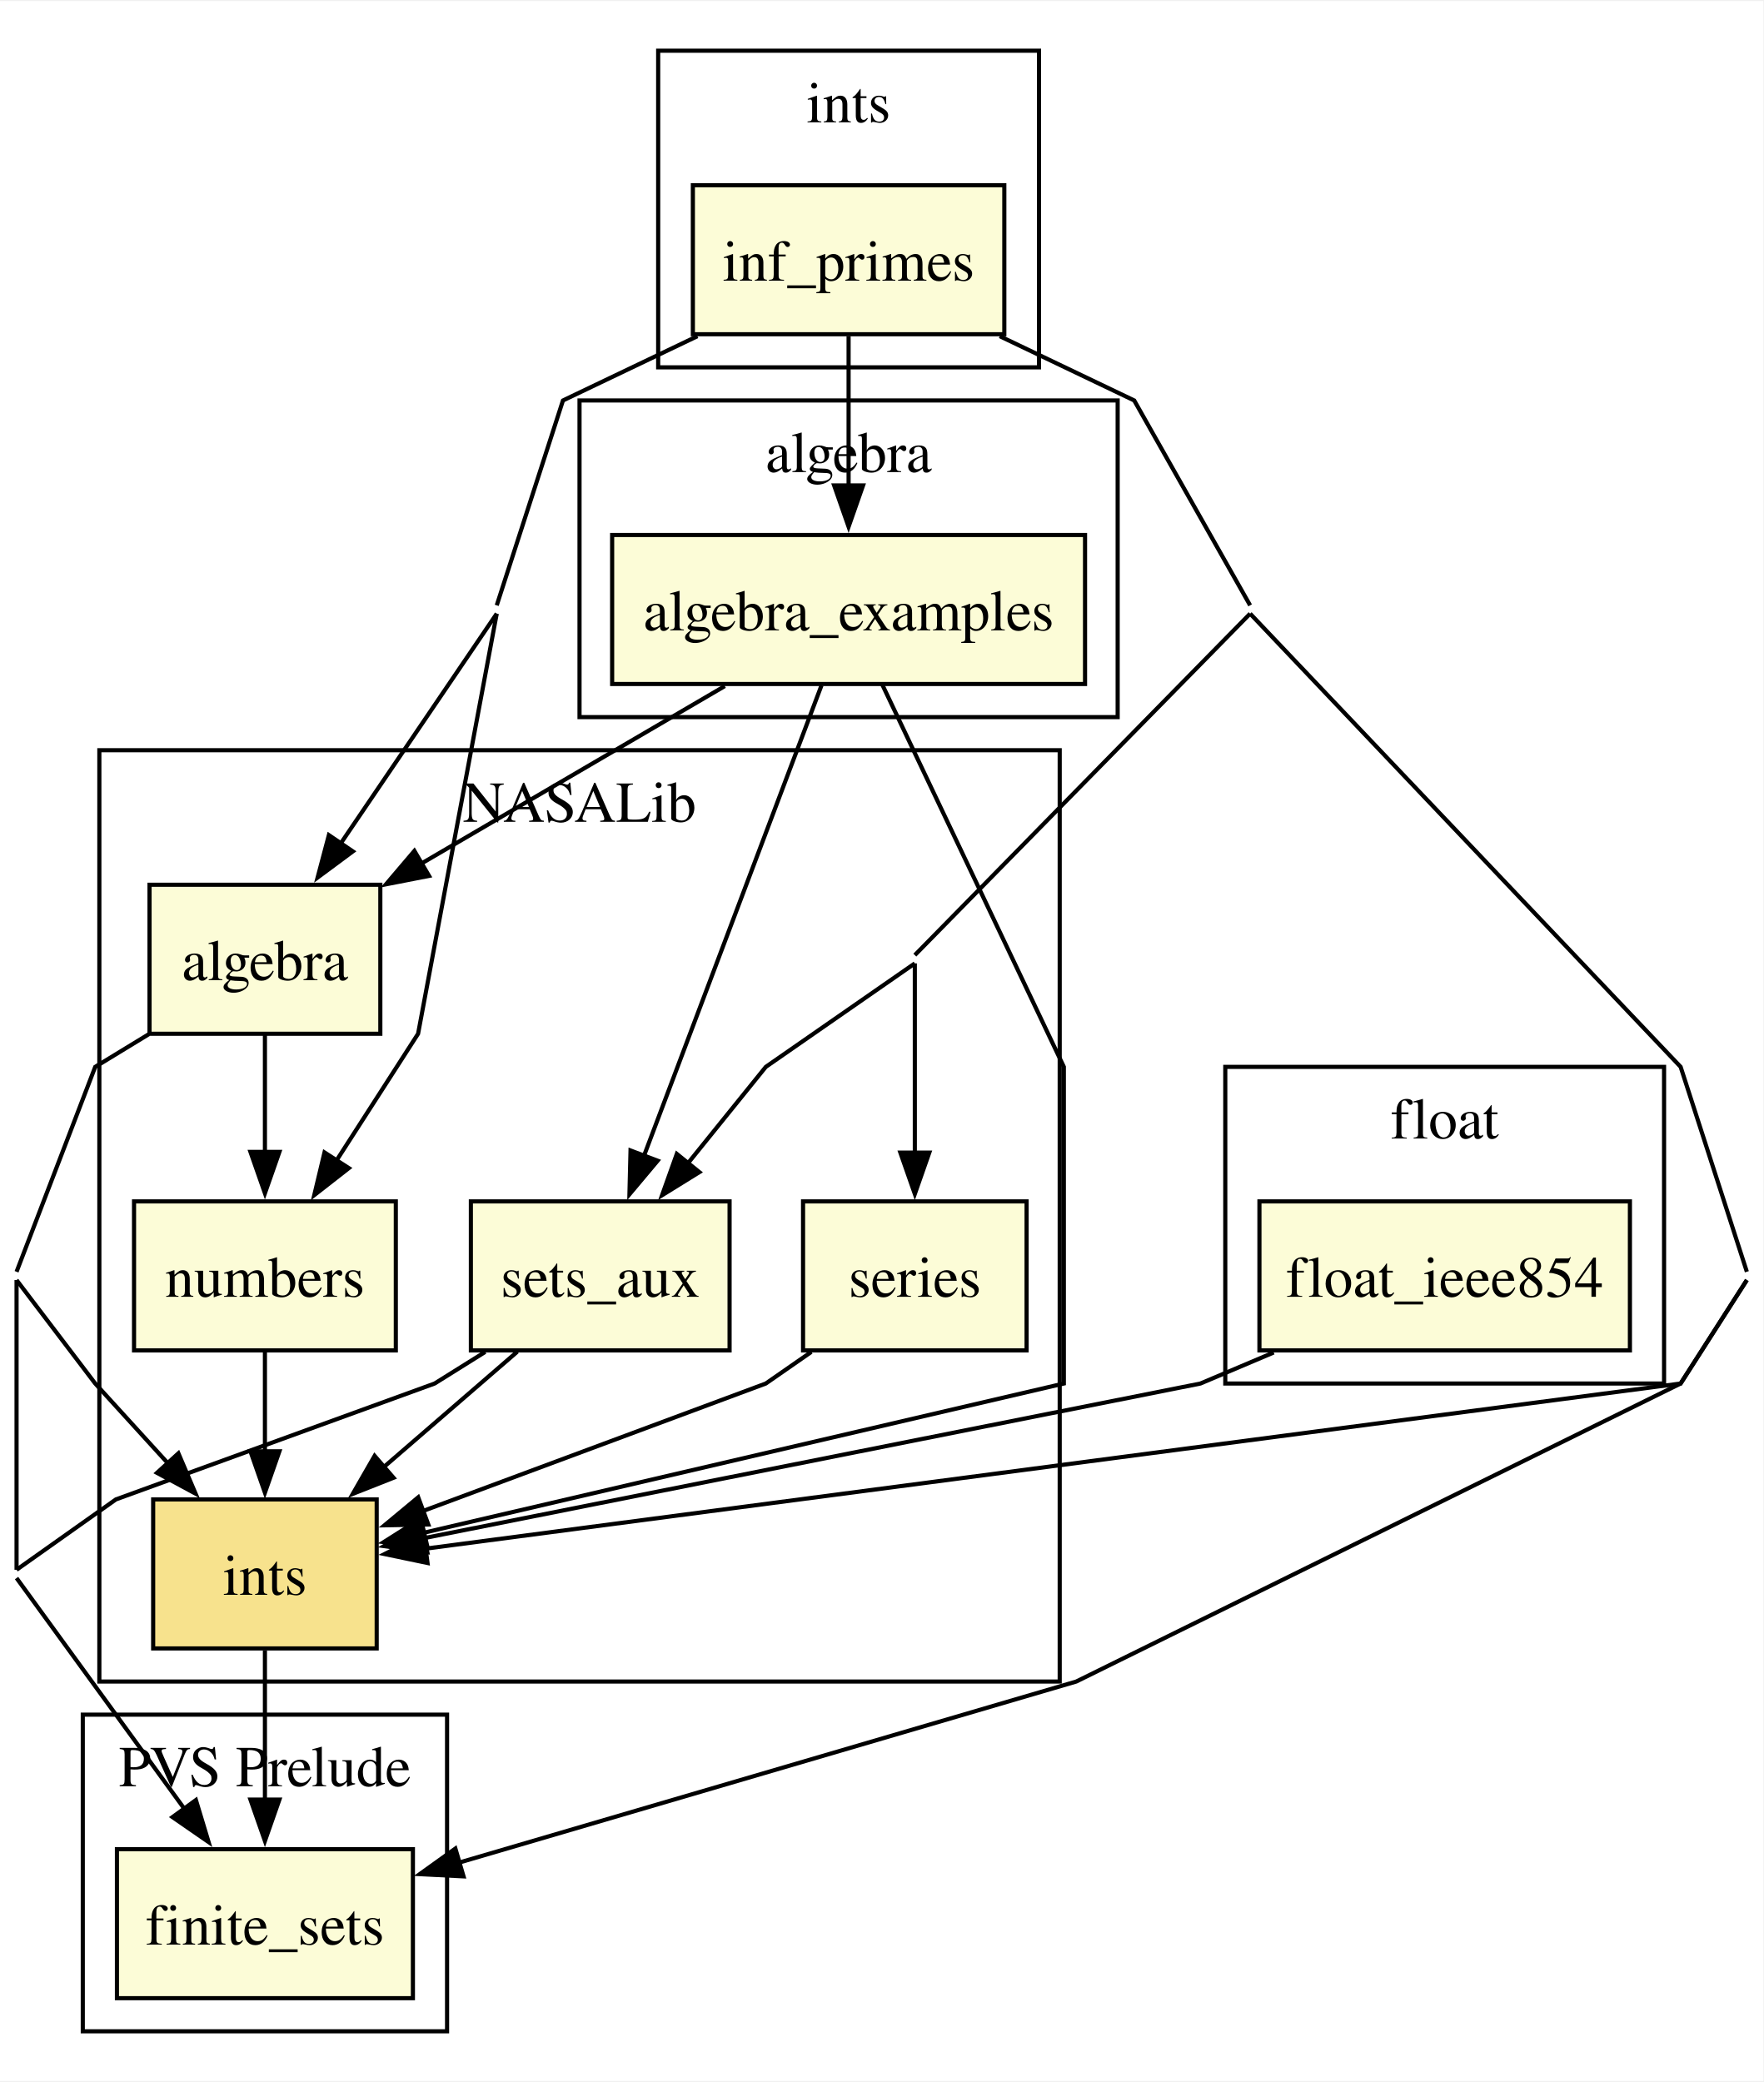
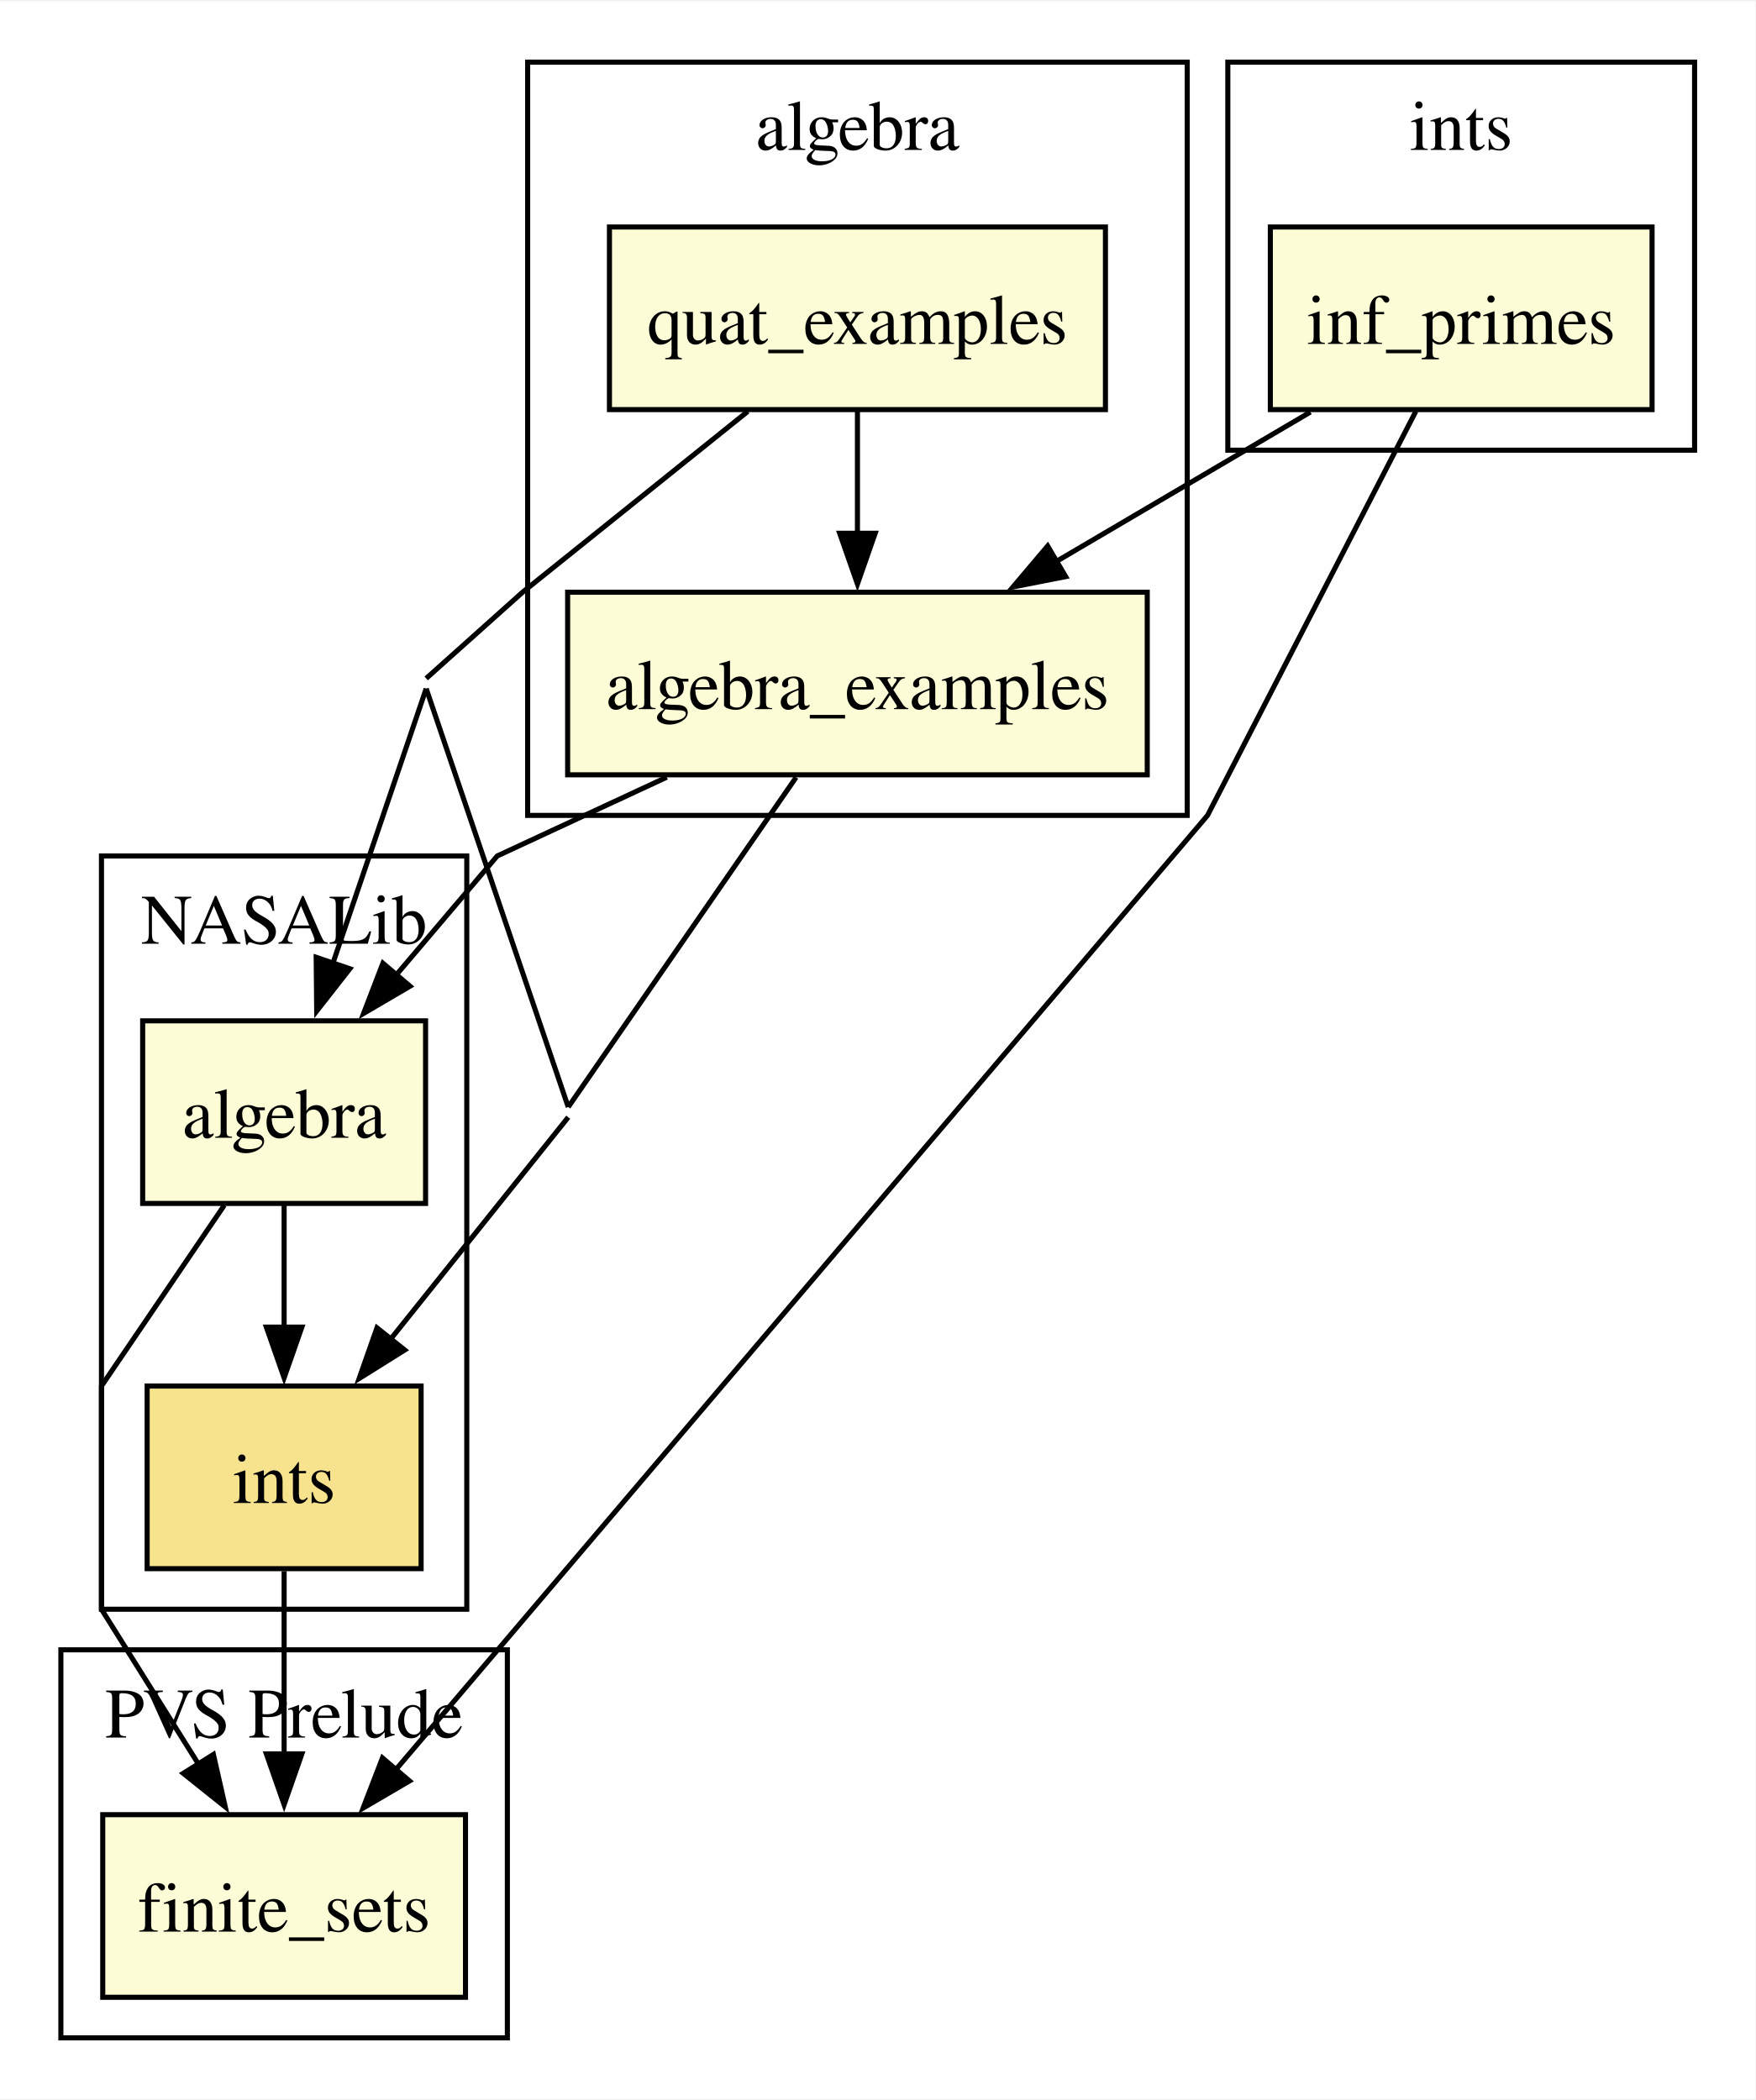
- <svg xmlns="http://www.w3.org/2000/svg" width="426pt" height="503pt" viewBox="0.00 0.00 426.00 502.50">
-   <g id="graph0" class="graph" transform="scale(1 1) rotate(0) translate(4 498.5)">
-     <polygon fill="white" stroke="none" points="-4,4 -4,-498.5 422,-498.5 422,4 -4,4" />
+ <svg xmlns="http://www.w3.org/2000/svg" width="346pt" height="414pt" viewBox="0.00 0.00 346.00 413.50">
+   <g id="graph0" class="graph" transform="scale(1 1) rotate(0) translate(4 409.5)">
+     <polygon fill="white" stroke="none" points="-4,4 -4,-409.5 342,-409.5 342,4 -4,4" />
    <g id="clust1" class="cluster">
-       <polygon fill="none" stroke="black" points="20,-92.5 20,-317.5 252,-317.5 252,-92.5 20,-92.5" />
-       <text text-anchor="middle" x="136" y="-300.2" font-family="Times,serif" font-size="14.00">NASALib</text>
+       <polygon fill="none" stroke="black" points="16,-92.5 16,-241 88,-241 88,-92.5 16,-92.5" />
+       <text text-anchor="middle" x="52" y="-223.7" font-family="Times,serif" font-size="14.00">NASALib</text>
    </g>
    <g id="clust2" class="cluster">
-       <polygon fill="none" stroke="black" points="16,-8 16,-84.5 104,-84.5 104,-8 16,-8" />
-       <text text-anchor="middle" x="60" y="-67.2" font-family="Times,serif" font-size="14.00">PVS Prelude</text>
+       <polygon fill="none" stroke="black" points="8,-8 8,-84.5 96,-84.5 96,-8 8,-8" />
+       <text text-anchor="middle" x="52" y="-67.2" font-family="Times,serif" font-size="14.00">PVS Prelude</text>
    </g>
    <g id="clust3" class="cluster">
-       <polygon fill="none" stroke="black" points="136,-325.5 136,-402 266,-402 266,-325.5 136,-325.5" />
-       <text text-anchor="middle" x="201" y="-384.7" font-family="Times,serif" font-size="14.00">algebra</text>
+       <polygon fill="none" stroke="black" points="100,-249 100,-397.5 230,-397.5 230,-249 100,-249" />
+       <text text-anchor="middle" x="165" y="-380.2" font-family="Times,serif" font-size="14.00">algebra</text>
    </g>
    <g id="clust4" class="cluster">
-       <polygon fill="none" stroke="black" points="292,-164.5 292,-241 398,-241 398,-164.5 292,-164.5" />
-       <text text-anchor="middle" x="345" y="-223.7" font-family="Times,serif" font-size="14.00">float</text>
-     </g>
-     <g id="clust5" class="cluster">
-       <polygon fill="none" stroke="black" points="155,-410 155,-486.5 247,-486.5 247,-410 155,-410" />
-       <text text-anchor="middle" x="201" y="-469.2" font-family="Times,serif" font-size="14.00">ints</text>
+       <polygon fill="none" stroke="black" points="238,-321 238,-397.5 330,-397.5 330,-321 238,-321" />
+       <text text-anchor="middle" x="284" y="-380.2" font-family="Times,serif" font-size="14.00">ints</text>
    </g>
    <g id="node1" class="node">
-       <polygon fill="#fcfcd7" stroke="black" points="258.12,-369.5 143.88,-369.5 143.88,-333.5 258.12,-333.5 258.12,-369.5" />
-       <text text-anchor="middle" x="201" y="-346.45" font-family="Times,serif" font-size="14.00">algebra_examples</text>
+       <polygon fill="#fcfcd7" stroke="black" points="222.12,-293 107.88,-293 107.88,-257 222.12,-257 222.12,-293" />
+       <text text-anchor="middle" x="165" y="-269.95" font-family="Times,serif" font-size="14.00">algebra_examples</text>
    </g>
    <g id="node5" class="node">
-       <polygon fill="#fcfcd7" stroke="black" points="87.88,-285 32.12,-285 32.12,-249 87.88,-249 87.88,-285" />
-       <text text-anchor="middle" x="60" y="-261.95" font-family="Times,serif" font-size="14.00">algebra</text>
+       <polygon fill="#fcfcd7" stroke="black" points="79.88,-208.5 24.12,-208.5 24.12,-172.5 79.88,-172.5 79.88,-208.5" />
+       <text text-anchor="middle" x="52" y="-185.45" font-family="Times,serif" font-size="14.00">algebra</text>
    </g>
    <g id="edge1" class="edge">
-       <path fill="none" stroke="black" d="M171.1,-333C149.69,-320.48 120.71,-303.52 97.71,-290.07" />
-       <polygon fill="black" stroke="black" points="99.65,-287.14 89.25,-285.11 96.11,-293.18 99.65,-287.14" />
+       <path fill="none" stroke="black" d="M127.42,-256.53C110.39,-248.62 94,-241 94,-241 94,-241 84.16,-229.4 74,-217.43" />
+       <polygon fill="black" stroke="black" points="76.81,-215.33 67.67,-209.97 71.47,-219.86 76.81,-215.33" />
    </g>
    <g id="node6" class="node">
-       <polygon fill="#f7e28d" stroke="black" points="87,-136.5 33,-136.5 33,-100.5 87,-100.5 87,-136.5" />
-       <text text-anchor="middle" x="60" y="-113.45" font-family="Times,serif" font-size="14.00">ints</text>
+       <polygon fill="#f7e28d" stroke="black" points="79,-136.5 25,-136.5 25,-100.5 79,-100.5 79,-136.5" />
+       <text text-anchor="middle" x="52" y="-113.45" font-family="Times,serif" font-size="14.00">ints</text>
    </g>
    <g id="edge2" class="edge">
-       <path fill="none" stroke="black" d="M209.12,-333.39C223.75,-302.59 253,-241 253,-241 253,-241 253,-164.5 253,-164.5 253,-164.5 154.49,-141.53 98.22,-128.41" />
-       <polygon fill="black" stroke="black" points="99.25,-125.06 88.72,-126.2 97.66,-131.87 99.25,-125.06" />
+       <path fill="none" stroke="black" d="M152.91,-256.5C136.18,-232.29 108,-191.5 108,-191.5" />
    </g>
-     <g id="node9" class="node">
-       <polygon fill="#fcfcd7" stroke="black" points="172.25,-208.5 109.75,-208.5 109.75,-172.5 172.25,-172.5 172.25,-208.5" />
-       <text text-anchor="middle" x="141" y="-185.45" font-family="Times,serif" font-size="14.00">sets_aux</text>
+     <g id="node2" class="node">
+       <polygon fill="#fcfcd7" stroke="black" points="213.88,-365 116.12,-365 116.12,-329 213.88,-329 213.88,-365" />
+       <text text-anchor="middle" x="165" y="-341.95" font-family="Times,serif" font-size="14.00">quat_examples</text>
    </g>
    <g id="edge3" class="edge">
-       <path fill="none" stroke="black" d="M194.46,-333.18C184.14,-305.82 163.96,-252.34 151.56,-219.48" />
-       <polygon fill="black" stroke="black" points="154.87,-218.33 148.06,-210.21 148.32,-220.8 154.87,-218.33" />
-     </g>
-     <g id="node2" class="node">
-       <polygon fill="#fcfcd7" stroke="black" points="389.75,-208.5 300.25,-208.5 300.25,-172.5 389.75,-172.5 389.75,-208.5" />
-       <text text-anchor="middle" x="345" y="-185.45" font-family="Times,serif" font-size="14.00">float_ieee854</text>
+       <path fill="none" stroke="black" d="M165,-328.7C165,-321.41 165,-312.73 165,-304.54" />
+       <polygon fill="black" stroke="black" points="168.5,-304.62 165,-294.62 161.5,-304.62 168.5,-304.62" />
    </g>
    <g id="edge4" class="edge">
-       <path fill="none" stroke="black" d="M303.7,-172C293.79,-167.8 286,-164.5 286,-164.5 286,-164.5 162.63,-139.94 98.19,-127.1" />
-       <polygon fill="black" stroke="black" points="99.24,-123.74 88.75,-125.22 97.87,-130.61 99.24,-123.74" />
+       <path fill="none" stroke="black" d="M143.39,-328.65C124.14,-313.19 99,-293 99,-293 99,-293 80,-276 80,-276" />
+       <path fill="none" stroke="black" d="M80,-274C80,-274 69.68,-243.6 61.57,-219.71" />
+       <polygon fill="black" stroke="black" points="64.95,-218.77 58.42,-210.43 58.32,-221.02 64.95,-218.77" />
+     </g>
+     <g id="edge5" class="edge">
+       <path fill="none" stroke="black" d="M80,-274C80,-274 108,-191.5 108,-191.5" />
+       <path fill="none" stroke="black" d="M108,-189.5C108,-189.5 88.77,-165.46 72.84,-145.56" />
+       <polygon fill="black" stroke="black" points="75.77,-143.61 66.79,-137.99 70.3,-147.98 75.77,-143.61" />
    </g>
    <g id="node3" class="node">
-       <polygon fill="#fcfcd7" stroke="black" points="238.62,-454 163.38,-454 163.38,-418 238.62,-418 238.62,-454" />
-       <text text-anchor="middle" x="201" y="-430.95" font-family="Times,serif" font-size="14.00">inf_primes</text>
+       <polygon fill="#fcfcd7" stroke="black" points="321.62,-365 246.38,-365 246.38,-329 321.62,-329 321.62,-365" />
+       <text text-anchor="middle" x="284" y="-341.95" font-family="Times,serif" font-size="14.00">inf_primes</text>
    </g>
-     <g id="edge5" class="edge">
-       <path fill="none" stroke="black" d="M201,-417.5C201,-407 201,-393.39 201,-381.33" />
-       <polygon fill="black" stroke="black" points="204.5,-381.48 201,-371.48 197.5,-381.48 204.5,-381.48" />
+     <g id="edge6" class="edge">
+       <path fill="none" stroke="black" d="M254.28,-328.52C239.11,-319.6 220.47,-308.63 204.15,-299.03" />
+       <polygon fill="black" stroke="black" points="206.04,-296.08 195.65,-294.03 202.49,-302.11 206.04,-296.08" />
    </g>
    <g id="node4" class="node">
-       <polygon fill="#fcfcd7" stroke="black" points="95.75,-52 24.25,-52 24.25,-16 95.75,-16 95.75,-52" />
-       <text text-anchor="middle" x="60" y="-28.95" font-family="Times,serif" font-size="14.00">finite_sets</text>
-     </g>
-     <g id="edge6" class="edge">
-       <path fill="none" stroke="black" d="M418,-189.5C418,-189.5 402,-164.5 402,-164.5 402,-164.5 256,-92.5 256,-92.5 256,-92.5 164.68,-65.71 106.71,-48.7" />
-       <polygon fill="black" stroke="black" points="107.98,-45.43 97.4,-45.97 106.01,-52.15 107.98,-45.43" />
+       <polygon fill="#fcfcd7" stroke="black" points="87.75,-52 16.25,-52 16.25,-16 87.75,-16 87.75,-52" />
+       <text text-anchor="middle" x="52" y="-28.95" font-family="Times,serif" font-size="14.00">finite_sets</text>
    </g>
    <g id="edge7" class="edge">
-       <path fill="none" stroke="black" d="M164.48,-417.53C147.93,-409.62 132,-402 132,-402 132,-402 116,-352.5 116,-352.5" />
-       <path fill="none" stroke="black" d="M116,-350.5C116,-350.5 94.61,-318.99 78.27,-294.92" />
-       <polygon fill="black" stroke="black" points="81.24,-293.06 72.73,-286.75 75.45,-296.99 81.24,-293.06" />
+       <path fill="none" stroke="black" d="M275.06,-328.66C260.68,-300.76 234,-249 234,-249 234,-249 122.07,-117.39 73.77,-60.59" />
+       <polygon fill="black" stroke="black" points="76.71,-58.65 67.57,-53.3 71.38,-63.19 76.71,-58.65" />
    </g>
    <g id="edge8" class="edge">
-       <path fill="none" stroke="black" d="M418,-189.5C418,-189.5 402,-164.5 402,-164.5 402,-164.5 188.19,-136.37 98.68,-124.59" />
-       <polygon fill="black" stroke="black" points="99.28,-121.14 88.91,-123.3 98.37,-128.08 99.28,-121.14" />
-       <path fill="none" stroke="black" d="M298,-350.5C298,-350.5 402,-241 402,-241 402,-241 418,-191.5 418,-191.5" />
-     </g>
-     <g id="node7" class="node">
-       <polygon fill="#fcfcd7" stroke="black" points="91.62,-208.5 28.38,-208.5 28.38,-172.5 91.62,-172.5 91.62,-208.5" />
-       <text text-anchor="middle" x="60" y="-185.45" font-family="Times,serif" font-size="14.00">numbers</text>
+       <path fill="none" stroke="black" d="M40.21,-172.15C29.71,-156.69 16,-136.5 16,-136.5 16,-136.5 16,-92.5 16,-92.5 16,-92.5 25.82,-76.81 35.2,-61.83" />
+       <polygon fill="black" stroke="black" points="38.06,-63.87 40.4,-53.53 32.12,-60.15 38.06,-63.87" />
    </g>
    <g id="edge9" class="edge">
-       <path fill="none" stroke="black" d="M116,-350.5C116,-350.5 97,-249 97,-249 97,-249 86.91,-233.31 77.26,-218.33" />
-       <polygon fill="black" stroke="black" points="80.27,-216.54 71.92,-210.02 74.39,-220.33 80.27,-216.54" />
-     </g>
-     <g id="node8" class="node">
-       <polygon fill="#fcfcd7" stroke="black" points="244,-208.5 190,-208.5 190,-172.5 244,-172.5 244,-208.5" />
-       <text text-anchor="middle" x="217" y="-185.45" font-family="Times,serif" font-size="14.00">series</text>
+       <path fill="none" stroke="black" d="M52,-172.2C52,-164.91 52,-156.23 52,-148.04" />
+       <polygon fill="black" stroke="black" points="55.5,-148.12 52,-138.12 48.5,-148.12 55.5,-148.12" />
    </g>
    <g id="edge10" class="edge">
-       <path fill="none" stroke="black" d="M217,-266C217,-266 217,-241.16 217,-220.17" />
-       <polygon fill="black" stroke="black" points="220.5,-220.29 217,-210.29 213.5,-220.29 220.5,-220.29" />
-     </g>
-     <g id="edge11" class="edge">
-       <path fill="none" stroke="black" d="M298,-350.5C298,-350.5 217,-268 217,-268" />
-       <path fill="none" stroke="black" d="M217,-266C217,-266 181,-241 181,-241 181,-241 171.63,-229.4 161.96,-217.43" />
-       <polygon fill="black" stroke="black" points="164.95,-215.57 155.94,-209.99 159.5,-219.97 164.95,-215.57" />
-       <path fill="none" stroke="black" d="M237.52,-417.53C254.07,-409.62 270,-402 270,-402 270,-402 298,-352.5 298,-352.5" />
-     </g>
-     <g id="edge12" class="edge">
-       <path fill="none" stroke="black" d="M0,-189.5C0,-189.5 0,-119.5 0,-119.5" />
-       <path fill="none" stroke="black" d="M31.97,-248.91C24.77,-244.52 19,-241 19,-241 19,-241 0,-191.5 0,-191.5" />
-       <path fill="none" stroke="black" d="M0,-117.5C0,-117.5 23.12,-85.71 40.65,-61.6" />
-       <polygon fill="black" stroke="black" points="43.33,-63.87 46.39,-53.72 37.67,-59.75 43.33,-63.87" />
-     </g>
-     <g id="edge13" class="edge">
-       <path fill="none" stroke="black" d="M0,-189.5C0,-189.5 19,-164.5 19,-164.5 19,-164.5 27.36,-155.32 36.54,-145.25" />
-       <polygon fill="black" stroke="black" points="39.1,-147.64 43.25,-137.89 33.92,-142.92 39.1,-147.64" />
-     </g>
-     <g id="edge14" class="edge">
-       <path fill="none" stroke="black" d="M60,-248.72C60,-240.32 60,-229.99 60,-220.43" />
-       <polygon fill="black" stroke="black" points="63.5,-220.46 60,-210.46 56.5,-220.46 63.5,-220.46" />
-     </g>
-     <g id="edge15" class="edge">
-       <path fill="none" stroke="black" d="M60,-100C60,-89.5 60,-75.89 60,-63.83" />
-       <polygon fill="black" stroke="black" points="63.5,-63.98 60,-53.98 56.5,-63.98 63.5,-63.98" />
-     </g>
-     <g id="edge16" class="edge">
-       <path fill="none" stroke="black" d="M60,-172.2C60,-164.91 60,-156.23 60,-148.04" />
-       <polygon fill="black" stroke="black" points="63.5,-148.12 60,-138.12 56.5,-148.12 63.5,-148.12" />
-     </g>
-     <g id="edge17" class="edge">
-       <path fill="none" stroke="black" d="M192,-172.14C185.85,-167.87 181,-164.5 181,-164.5 181,-164.5 133.49,-146.83 98.02,-133.64" />
-       <polygon fill="black" stroke="black" points="99.47,-130.44 88.88,-130.24 97.03,-137.01 99.47,-130.44" />
-     </g>
-     <g id="edge18" class="edge">
-       <path fill="none" stroke="black" d="M113.22,-172.14C106.39,-167.87 101,-164.5 101,-164.5 101,-164.5 24,-136.5 24,-136.5 24,-136.5 0,-119.5 0,-119.5" />
-     </g>
-     <g id="edge19" class="edge">
-       <path fill="none" stroke="black" d="M120.98,-172.2C111.24,-163.78 99.36,-153.52 88.69,-144.29" />
-       <polygon fill="black" stroke="black" points="91.07,-141.73 81.22,-137.84 86.5,-147.02 91.07,-141.73" />
+       <path fill="none" stroke="black" d="M52,-100C52,-89.5 52,-75.89 52,-63.83" />
+       <polygon fill="black" stroke="black" points="55.5,-63.98 52,-53.98 48.5,-63.98 55.5,-63.98" />
    </g>
  </g>
</svg>
